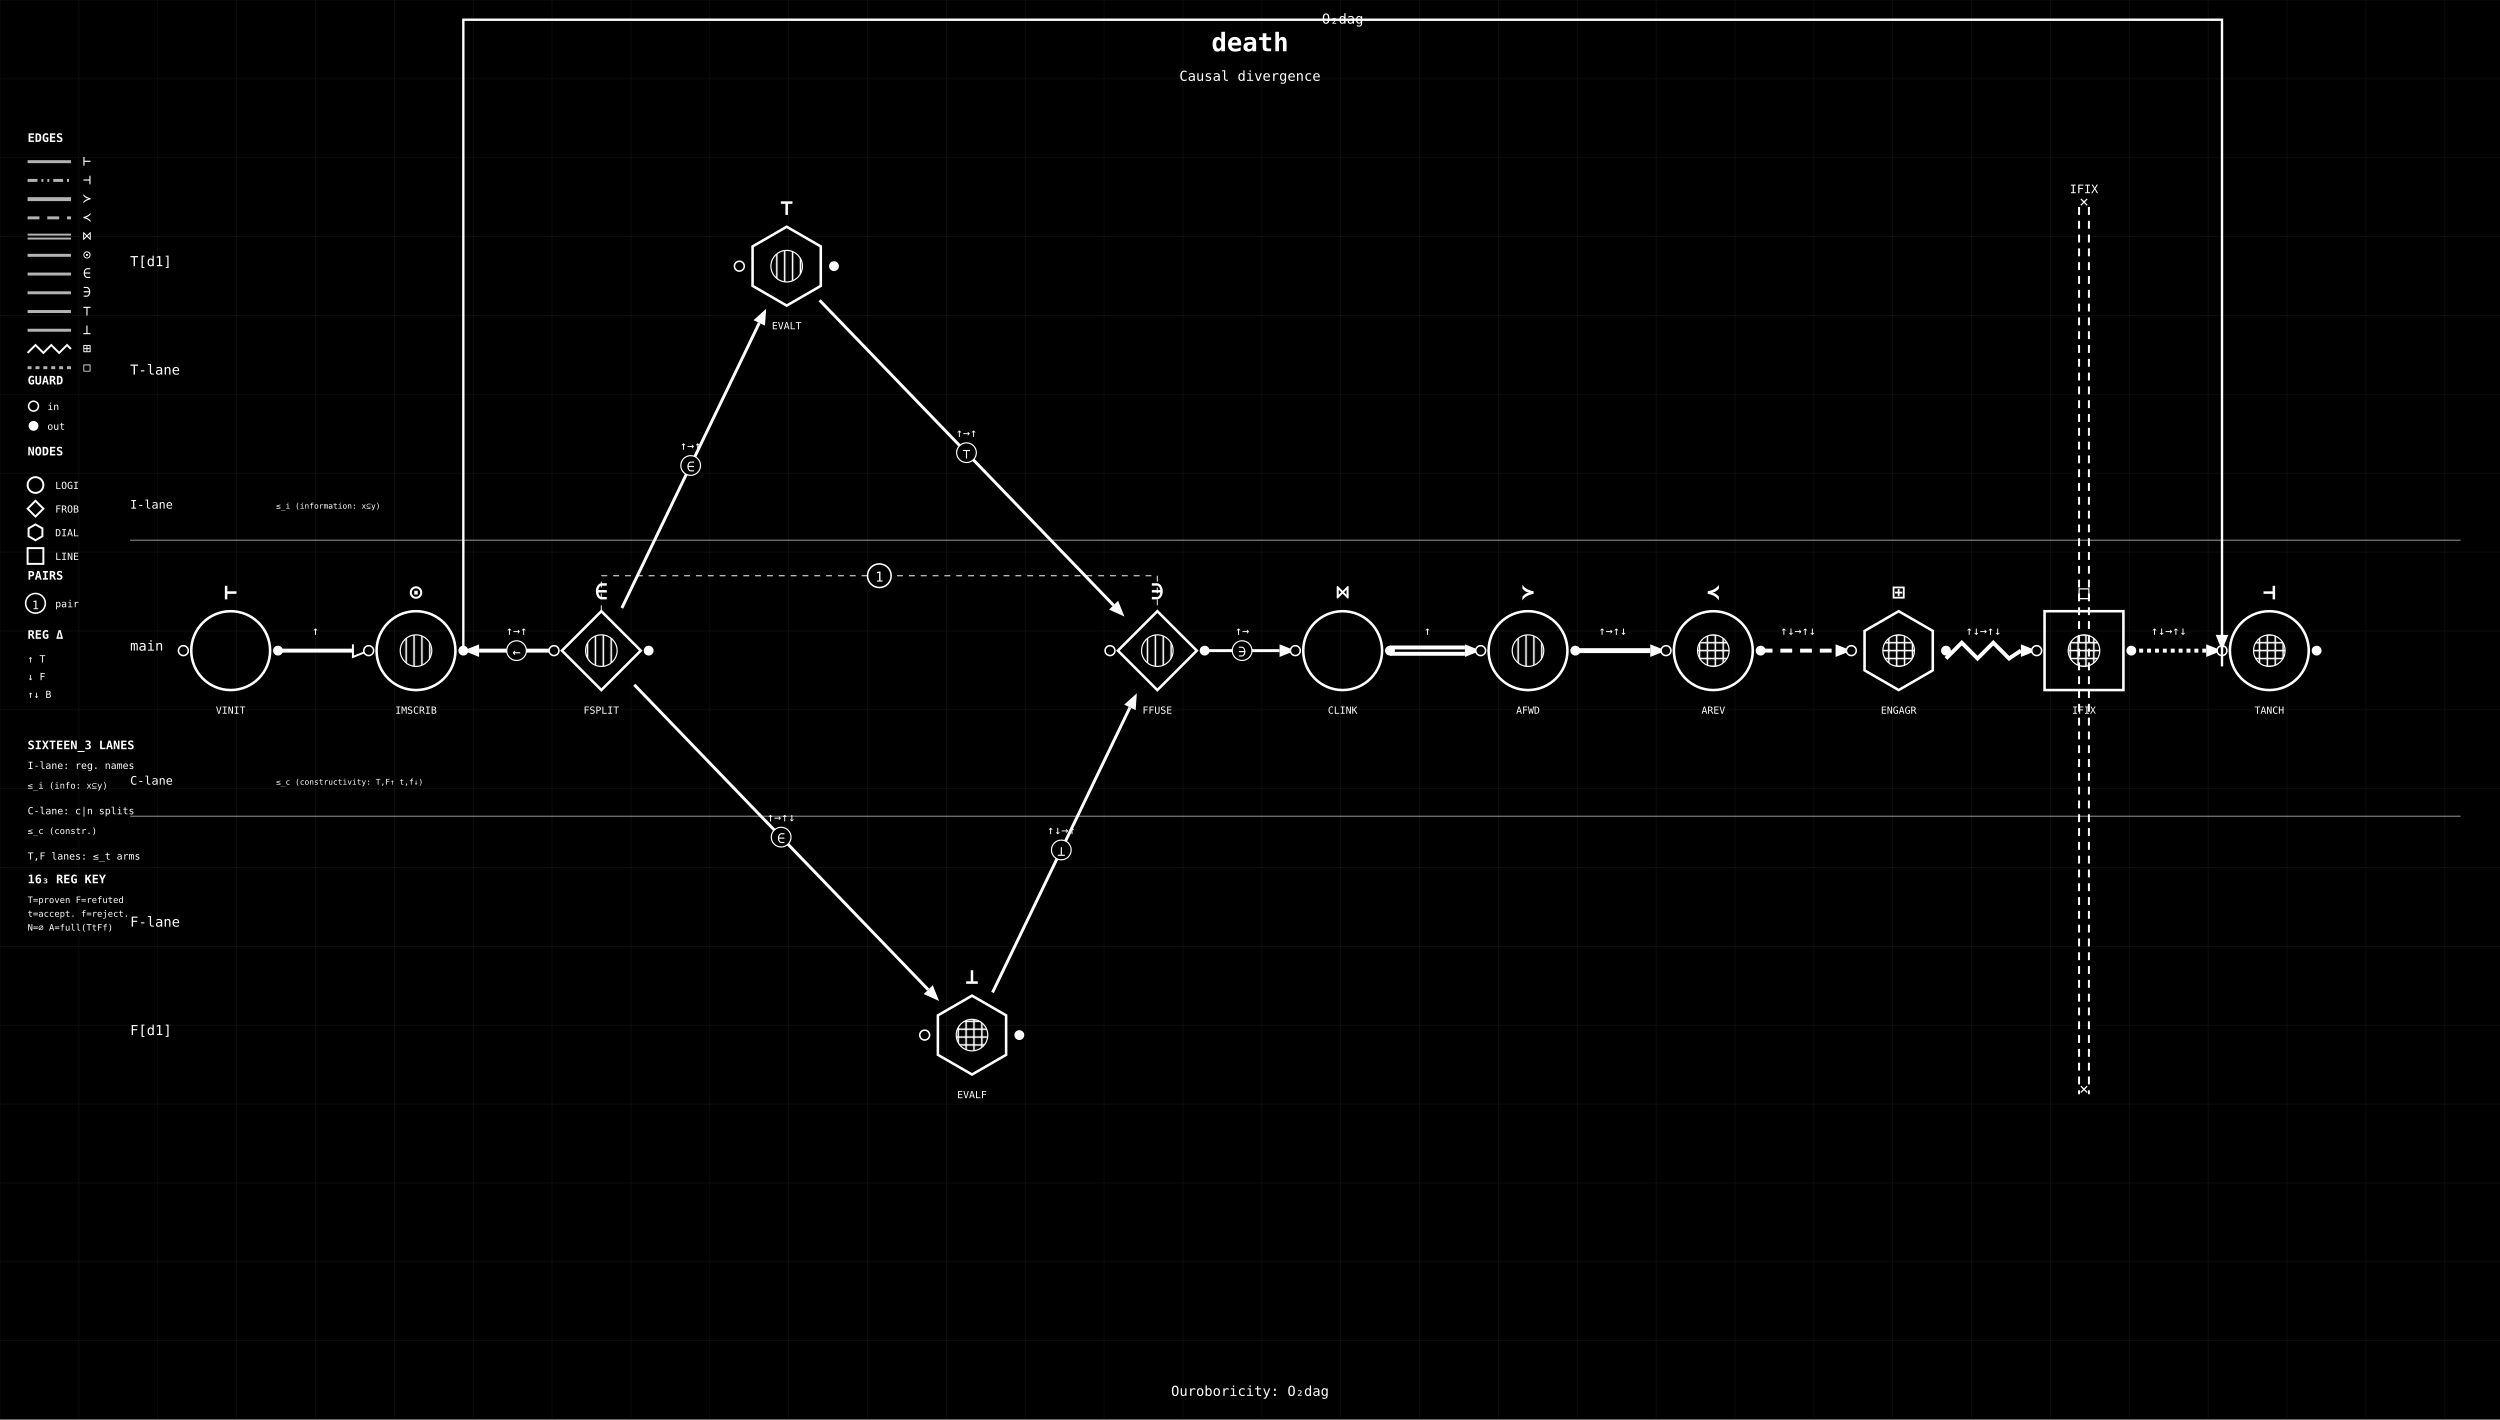
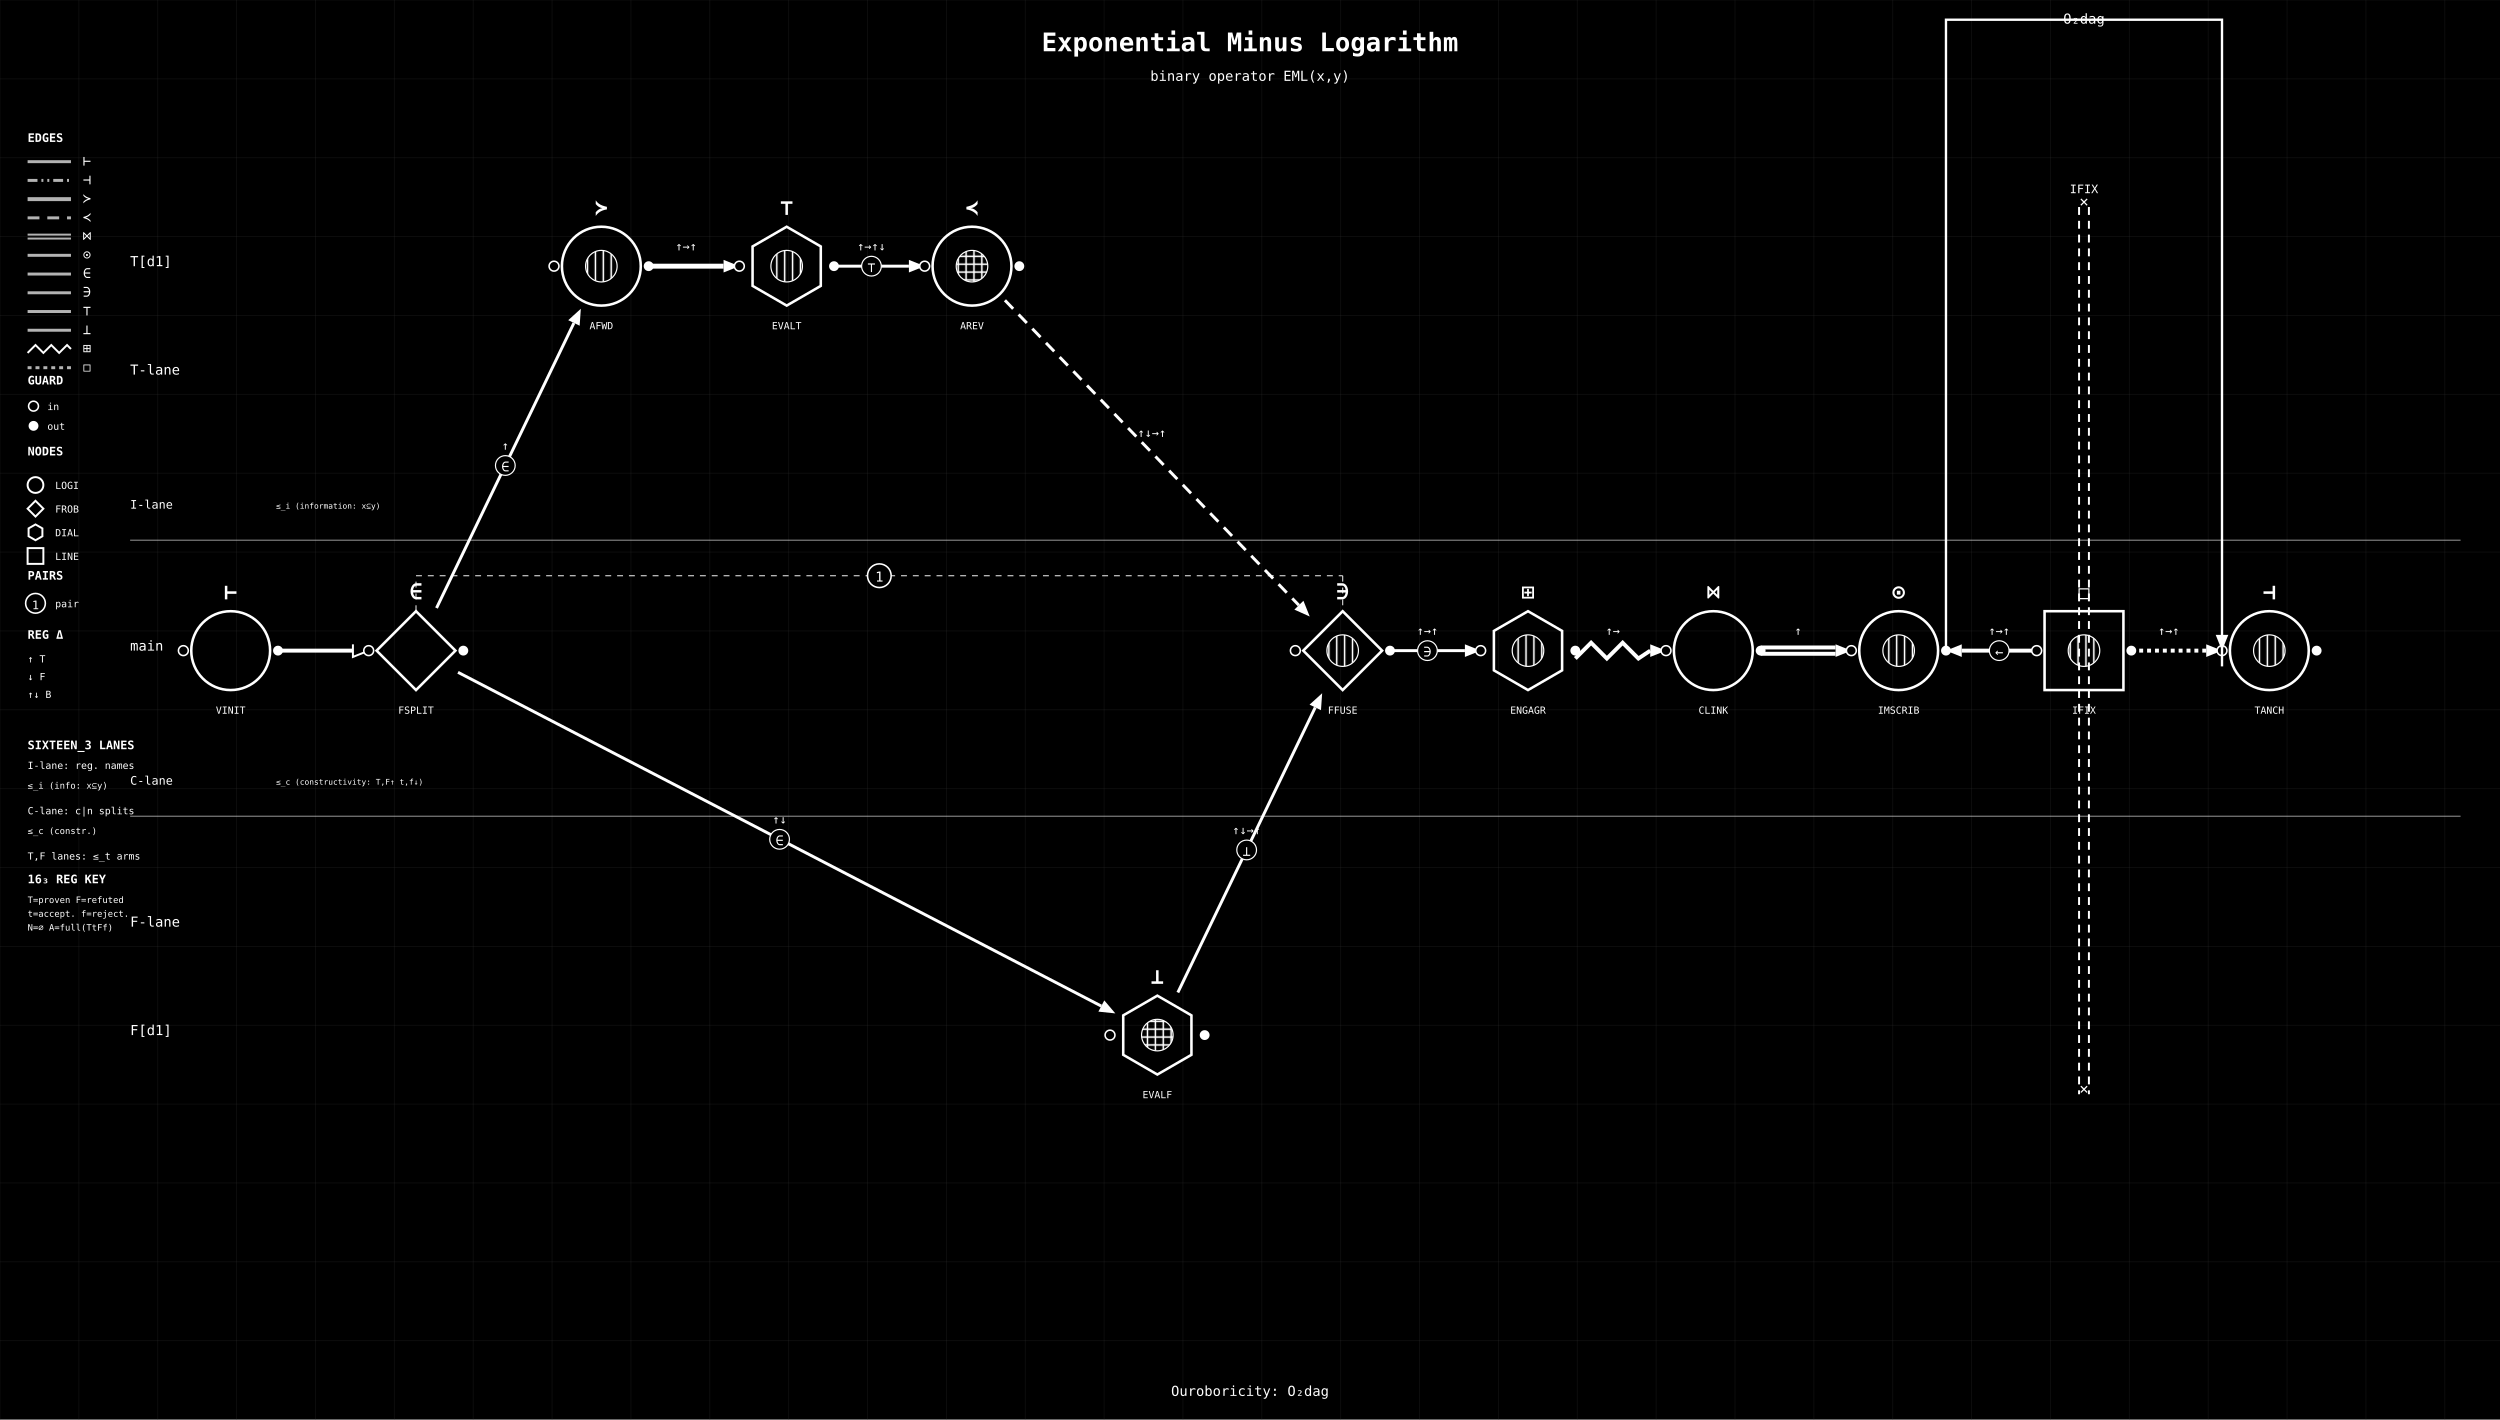
<svg xmlns="http://www.w3.org/2000/svg" viewBox="0 0 1268 720">
  <rect width="1268" height="720" fill="#000000" />
  <defs>
    <pattern id="hatch-T" width="4" height="4" patternUnits="userSpaceOnUse">
      <path d="M2,0 L2,4" stroke="#ffffff" stroke-width="0.8" />
    </pattern>
    <pattern id="hatch-F" width="4" height="4" patternUnits="userSpaceOnUse">
      <path d="M0,2 L4,2" stroke="#ffffff" stroke-width="0.8" />
    </pattern>
    <pattern id="hatch-B" width="4" height="4" patternUnits="userSpaceOnUse">
      <path d="M2,0 L2,4 M0,2 L4,2" stroke="#ffffff" stroke-width="0.8" />
    </pattern>
  </defs>
  <line x1="0.0" y1="0.0" x2="0.0" y2="720.0" stroke="#333333" stroke-width="0.4" opacity="0.3" />
  <line x1="40.0" y1="0.0" x2="40.0" y2="720.0" stroke="#333333" stroke-width="0.4" opacity="0.3" />
  <line x1="80.0" y1="0.0" x2="80.0" y2="720.0" stroke="#333333" stroke-width="0.4" opacity="0.3" />
  <line x1="120.0" y1="0.0" x2="120.0" y2="720.0" stroke="#333333" stroke-width="0.4" opacity="0.3" />
  <line x1="160.0" y1="0.0" x2="160.0" y2="720.0" stroke="#333333" stroke-width="0.4" opacity="0.3" />
  <line x1="200.0" y1="0.0" x2="200.0" y2="720.0" stroke="#333333" stroke-width="0.4" opacity="0.3" />
  <line x1="240.0" y1="0.0" x2="240.0" y2="720.0" stroke="#333333" stroke-width="0.4" opacity="0.3" />
  <line x1="280.0" y1="0.0" x2="280.0" y2="720.0" stroke="#333333" stroke-width="0.4" opacity="0.3" />
  <line x1="320.0" y1="0.0" x2="320.0" y2="720.0" stroke="#333333" stroke-width="0.4" opacity="0.3" />
  <line x1="360.0" y1="0.0" x2="360.0" y2="720.0" stroke="#333333" stroke-width="0.4" opacity="0.3" />
  <line x1="400.0" y1="0.0" x2="400.0" y2="720.0" stroke="#333333" stroke-width="0.4" opacity="0.3" />
  <line x1="440.0" y1="0.0" x2="440.0" y2="720.0" stroke="#333333" stroke-width="0.4" opacity="0.3" />
  <line x1="480.0" y1="0.0" x2="480.0" y2="720.0" stroke="#333333" stroke-width="0.4" opacity="0.3" />
  <line x1="520.0" y1="0.0" x2="520.0" y2="720.0" stroke="#333333" stroke-width="0.4" opacity="0.3" />
  <line x1="560.0" y1="0.0" x2="560.0" y2="720.0" stroke="#333333" stroke-width="0.4" opacity="0.3" />
  <line x1="600.0" y1="0.0" x2="600.0" y2="720.0" stroke="#333333" stroke-width="0.4" opacity="0.3" />
  <line x1="640.0" y1="0.0" x2="640.0" y2="720.0" stroke="#333333" stroke-width="0.4" opacity="0.3" />
  <line x1="680.0" y1="0.0" x2="680.0" y2="720.0" stroke="#333333" stroke-width="0.4" opacity="0.3" />
  <line x1="720.0" y1="0.0" x2="720.0" y2="720.0" stroke="#333333" stroke-width="0.4" opacity="0.3" />
  <line x1="760.0" y1="0.0" x2="760.0" y2="720.0" stroke="#333333" stroke-width="0.4" opacity="0.3" />
  <line x1="800.0" y1="0.0" x2="800.0" y2="720.0" stroke="#333333" stroke-width="0.4" opacity="0.3" />
  <line x1="840.0" y1="0.0" x2="840.0" y2="720.0" stroke="#333333" stroke-width="0.4" opacity="0.3" />
  <line x1="880.0" y1="0.0" x2="880.0" y2="720.0" stroke="#333333" stroke-width="0.4" opacity="0.3" />
  <line x1="920.0" y1="0.0" x2="920.0" y2="720.0" stroke="#333333" stroke-width="0.4" opacity="0.3" />
  <line x1="960.0" y1="0.0" x2="960.0" y2="720.0" stroke="#333333" stroke-width="0.4" opacity="0.3" />
  <line x1="1000.0" y1="0.0" x2="1000.0" y2="720.0" stroke="#333333" stroke-width="0.4" opacity="0.3" />
  <line x1="1040.0" y1="0.0" x2="1040.0" y2="720.0" stroke="#333333" stroke-width="0.4" opacity="0.3" />
  <line x1="1080.0" y1="0.0" x2="1080.0" y2="720.0" stroke="#333333" stroke-width="0.4" opacity="0.3" />
  <line x1="1120.0" y1="0.0" x2="1120.0" y2="720.0" stroke="#333333" stroke-width="0.4" opacity="0.3" />
  <line x1="1160.0" y1="0.0" x2="1160.0" y2="720.0" stroke="#333333" stroke-width="0.4" opacity="0.3" />
  <line x1="1200.0" y1="0.0" x2="1200.0" y2="720.0" stroke="#333333" stroke-width="0.4" opacity="0.3" />
  <line x1="1240.0" y1="0.0" x2="1240.0" y2="720.0" stroke="#333333" stroke-width="0.4" opacity="0.3" />
  <line x1="0.0" y1="0.0" x2="1268.0" y2="0.0" stroke="#333333" stroke-width="0.4" opacity="0.3" />
  <line x1="0.0" y1="40.0" x2="1268.0" y2="40.0" stroke="#333333" stroke-width="0.4" opacity="0.3" />
  <line x1="0.0" y1="80.0" x2="1268.0" y2="80.0" stroke="#333333" stroke-width="0.4" opacity="0.3" />
  <line x1="0.0" y1="120.0" x2="1268.0" y2="120.0" stroke="#333333" stroke-width="0.4" opacity="0.3" />
  <line x1="0.0" y1="160.0" x2="1268.0" y2="160.0" stroke="#333333" stroke-width="0.4" opacity="0.3" />
  <line x1="0.0" y1="200.0" x2="1268.0" y2="200.0" stroke="#333333" stroke-width="0.4" opacity="0.3" />
  <line x1="0.0" y1="240.0" x2="1268.0" y2="240.0" stroke="#333333" stroke-width="0.4" opacity="0.3" />
  <line x1="0.0" y1="280.0" x2="1268.0" y2="280.0" stroke="#333333" stroke-width="0.4" opacity="0.3" />
  <line x1="0.0" y1="320.0" x2="1268.0" y2="320.0" stroke="#333333" stroke-width="0.4" opacity="0.3" />
  <line x1="0.0" y1="360.0" x2="1268.0" y2="360.0" stroke="#333333" stroke-width="0.4" opacity="0.3" />
  <line x1="0.0" y1="400.0" x2="1268.0" y2="400.0" stroke="#333333" stroke-width="0.4" opacity="0.3" />
  <line x1="0.0" y1="440.0" x2="1268.0" y2="440.0" stroke="#333333" stroke-width="0.4" opacity="0.3" />
  <line x1="0.0" y1="480.0" x2="1268.0" y2="480.0" stroke="#333333" stroke-width="0.4" opacity="0.3" />
  <line x1="0.0" y1="520.0" x2="1268.0" y2="520.0" stroke="#333333" stroke-width="0.4" opacity="0.3" />
  <line x1="0.0" y1="560.0" x2="1268.0" y2="560.0" stroke="#333333" stroke-width="0.4" opacity="0.3" />
  <line x1="0.0" y1="600.0" x2="1268.0" y2="600.0" stroke="#333333" stroke-width="0.4" opacity="0.3" />
  <line x1="0.0" y1="640.0" x2="1268.0" y2="640.0" stroke="#333333" stroke-width="0.4" opacity="0.3" />
  <line x1="0.0" y1="680.0" x2="1268.0" y2="680.0" stroke="#333333" stroke-width="0.4" opacity="0.3" />
-   <text x="634.0" y="26.0" fill="#ffffff" font-size="13" text-anchor="middle" font-family="monospace" font-weight="bold">death</text>
-   <text x="634.0" y="41.0" fill="#ffffff" font-size="7" text-anchor="middle" font-family="monospace">Causal divergence</text>
+   <text x="634.0" y="26.0" fill="#ffffff" font-size="13" text-anchor="middle" font-family="monospace" font-weight="bold">Exponential Minus Logarithm</text>
+   <text x="634.0" y="41.0" fill="#ffffff" font-size="7" text-anchor="middle" font-family="monospace">binary operator EML(x,y)</text>
  <text x="66.0" y="190.0" fill="#ffffff" font-size="7" text-anchor="start" font-family="monospace">T-lane</text>
  <text x="66.0" y="135.0" fill="#ffffff" font-size="7" text-anchor="start" font-family="monospace">T[d1]</text>
  <text x="66.0" y="470.0" fill="#ffffff" font-size="7" text-anchor="start" font-family="monospace">F-lane</text>
  <text x="66.0" y="525.0" fill="#ffffff" font-size="7" text-anchor="start" font-family="monospace">F[d1]</text>
  <text x="66.0" y="330.0" fill="#ffffff" font-size="7" text-anchor="start" font-family="monospace">main</text>
  <text x="66.0" y="258.0" fill="#ffffff" font-size="6" text-anchor="start" font-family="monospace">I-lane</text>
  <text x="140.0" y="258.0" fill="#ffffff" font-size="4" text-anchor="start" font-family="monospace">≤_i (information: x⊆y)</text>
  <line x1="66.0" y1="274.0" x2="1248.0" y2="274.0" stroke="#ffffff" stroke-width="0.6" opacity="0.5" />
  <text x="66.0" y="398.0" fill="#ffffff" font-size="6" text-anchor="start" font-family="monospace">C-lane</text>
  <text x="140.0" y="398.0" fill="#ffffff" font-size="4" text-anchor="start" font-family="monospace">≤_c (constructivity: T,F↑ t,f↓)</text>
  <line x1="66.0" y1="414.0" x2="1248.0" y2="414.0" stroke="#ffffff" stroke-width="0.6" opacity="0.5" />
  <line x1="1054.5" y1="105.0" x2="1054.5" y2="555.0" stroke="#ffffff" stroke-width="1.0" opacity="1.0" stroke-dasharray="4,3" />
  <line x1="1059.5" y1="105.0" x2="1059.5" y2="555.0" stroke="#ffffff" stroke-width="1.0" opacity="1.0" stroke-dasharray="4,3" />
  <text x="1057.0" y="105.0" fill="#ffffff" font-size="8" text-anchor="middle" font-family="monospace">×</text>
  <text x="1057.0" y="555.0" fill="#ffffff" font-size="8" text-anchor="middle" font-family="monospace">×</text>
  <text x="1057.0" y="98.0" fill="#ffffff" font-size="6" text-anchor="middle" font-family="monospace">IFIX</text>
-   <line x1="305.0" y1="310.0" x2="305.0" y2="292.0" stroke="#ffffff" stroke-width="0.6" opacity="0.8" stroke-dasharray="3,3" />
-   <line x1="305.0" y1="292.0" x2="587.0" y2="292.0" stroke="#ffffff" stroke-width="0.6" opacity="0.8" stroke-dasharray="3,3" />
-   <line x1="587.0" y1="292.0" x2="587.0" y2="310.0" stroke="#ffffff" stroke-width="0.6" opacity="0.8" stroke-dasharray="3,3" />
+   <line x1="211.0" y1="310.0" x2="211.0" y2="292.0" stroke="#ffffff" stroke-width="0.6" opacity="0.8" stroke-dasharray="3,3" />
+   <line x1="211.0" y1="292.0" x2="681.0" y2="292.0" stroke="#ffffff" stroke-width="0.6" opacity="0.8" stroke-dasharray="3,3" />
+   <line x1="681.0" y1="292.0" x2="681.0" y2="310.0" stroke="#ffffff" stroke-width="0.6" opacity="0.8" stroke-dasharray="3,3" />
  <circle cx="446.0" cy="292.0" r="6" fill="#000000" stroke="#ffffff" stroke-width="0.8" />
  <text x="446.0" y="295.0" fill="#ffffff" font-size="7" text-anchor="middle" font-family="monospace">1</text>
-   <line x1="315.4" y1="308.4" x2="385.1" y2="163.8" stroke="#ffffff" stroke-width="1.5" opacity="1.0" />
-   <polygon points="388.6,156.6 388.0,165.2 382.2,162.4" fill="#ffffff" />
-   <circle cx="350.3" cy="236.1" r="5" fill="#000000" stroke="#ffffff" stroke-width="0.6" />
-   <text x="350.3" y="239.1" fill="#ffffff" font-size="7" text-anchor="middle" font-family="monospace">∈</text>
-   <text x="350.3" y="228.1" fill="#ffffff" font-size="6" text-anchor="middle" font-family="monospace">↑→↑</text>
-   <line x1="415.7" y1="152.3" x2="564.8" y2="307.0" stroke="#ffffff" stroke-width="1.5" opacity="1.0" />
-   <polygon points="570.3,312.7 562.5,309.2 567.1,304.7" fill="#ffffff" />
-   <circle cx="490.2" cy="229.6" r="5" fill="#000000" stroke="#ffffff" stroke-width="0.6" />
-   <text x="490.2" y="232.6" fill="#ffffff" font-size="7" text-anchor="middle" font-family="monospace">⊤</text>
-   <text x="490.2" y="221.6" fill="#ffffff" font-size="6" text-anchor="middle" font-family="monospace">↑→↑</text>
-   <line x1="321.7" y1="347.3" x2="470.8" y2="502.0" stroke="#ffffff" stroke-width="1.5" opacity="1.0" />
-   <polygon points="476.3,507.7 468.5,504.2 473.1,499.7" fill="#ffffff" />
-   <circle cx="396.2" cy="424.6" r="5" fill="#000000" stroke="#ffffff" stroke-width="0.6" />
-   <text x="396.2" y="427.6" fill="#ffffff" font-size="7" text-anchor="middle" font-family="monospace">∈</text>
-   <text x="396.2" y="416.6" fill="#ffffff" font-size="6" text-anchor="middle" font-family="monospace">↑→↑↓</text>
-   <line x1="503.4" y1="503.4" x2="573.1" y2="358.8" stroke="#ffffff" stroke-width="1.5" opacity="1.0" />
-   <polygon points="576.6,351.6 576.0,360.2 570.2,357.4" fill="#ffffff" />
-   <circle cx="538.3" cy="431.1" r="5" fill="#000000" stroke="#ffffff" stroke-width="0.6" />
-   <text x="538.3" y="434.1" fill="#ffffff" font-size="7" text-anchor="middle" font-family="monospace">⊥</text>
-   <text x="538.3" y="423.1" fill="#ffffff" font-size="6" text-anchor="middle" font-family="monospace">↑↓→↑</text>
+   <line x1="221.4" y1="308.4" x2="291.1" y2="163.8" stroke="#ffffff" stroke-width="1.5" opacity="1.0" />
+   <polygon points="294.6,156.6 294.0,165.2 288.2,162.4" fill="#ffffff" />
+   <circle cx="256.3" cy="236.1" r="5" fill="#000000" stroke="#ffffff" stroke-width="0.6" />
+   <text x="256.3" y="239.1" fill="#ffffff" font-size="7" text-anchor="middle" font-family="monospace">∈</text>
+   <text x="256.3" y="228.1" fill="#ffffff" font-size="6" text-anchor="middle" font-family="monospace">↑</text>
+   <line x1="329.0" y1="135.0" x2="367.0" y2="135.0" stroke="#ffffff" stroke-width="2.5" opacity="1.0" />
+   <polygon points="375.0,135.0 367.0,138.2 367.0,131.8" fill="#ffffff" />
+   <text x="348.0" y="127.0" fill="#ffffff" font-size="6" text-anchor="middle" font-family="monospace">↑→↑</text>
+   <line x1="423.0" y1="135.0" x2="461.0" y2="135.0" stroke="#ffffff" stroke-width="1.5" opacity="1.0" />
+   <polygon points="469.0,135.0 461.0,138.2 461.0,131.8" fill="#ffffff" />
+   <circle cx="442.0" cy="135.0" r="5" fill="#000000" stroke="#ffffff" stroke-width="0.6" />
+   <text x="442.0" y="138.0" fill="#ffffff" font-size="7" text-anchor="middle" font-family="monospace">⊤</text>
+   <text x="442.0" y="127.0" fill="#ffffff" font-size="6" text-anchor="middle" font-family="monospace">↑→↑↓</text>
+   <line x1="509.7" y1="152.3" x2="658.8" y2="307.0" stroke="#ffffff" stroke-width="1.5" opacity="1.0" stroke-dasharray="6,4" />
+   <polygon points="664.3,312.7 656.5,309.2 661.1,304.7" fill="#ffffff" />
+   <text x="584.2" y="221.6" fill="#ffffff" font-size="6" text-anchor="middle" font-family="monospace">↑↓→↑</text>
+   <line x1="232.3" y1="341.0" x2="558.6" y2="510.3" stroke="#ffffff" stroke-width="1.5" opacity="1.0" />
+   <polygon points="565.7,514.0 557.1,513.1 560.1,507.4" fill="#ffffff" />
+   <circle cx="395.4" cy="425.7" r="5" fill="#000000" stroke="#ffffff" stroke-width="0.6" />
+   <text x="395.4" y="428.7" fill="#ffffff" font-size="7" text-anchor="middle" font-family="monospace">∈</text>
+   <text x="395.4" y="417.7" fill="#ffffff" font-size="6" text-anchor="middle" font-family="monospace">↑↓</text>
+   <line x1="597.4" y1="503.4" x2="667.1" y2="358.8" stroke="#ffffff" stroke-width="1.5" opacity="1.0" />
+   <polygon points="670.6,351.6 670.0,360.2 664.2,357.4" fill="#ffffff" />
+   <circle cx="632.3" cy="431.1" r="5" fill="#000000" stroke="#ffffff" stroke-width="0.6" />
+   <text x="632.3" y="434.1" fill="#ffffff" font-size="7" text-anchor="middle" font-family="monospace">⊥</text>
+   <text x="632.3" y="423.1" fill="#ffffff" font-size="6" text-anchor="middle" font-family="monospace">↑↓→↑</text>
  <line x1="141.0" y1="330.0" x2="179.0" y2="330.0" stroke="#ffffff" stroke-width="2.0" opacity="1.0" />
  <polyline points="187.0,330.0 179.0,333.2 179.0,326.8" fill="none" stroke="#ffffff" stroke-width="1.0" />
-   <text x="160.0" y="322.0" fill="#ffffff" font-size="6" text-anchor="middle" font-family="monospace">↑</text>
-   <line x1="243.0" y1="330.0" x2="281.0" y2="330.0" stroke="#ffffff" stroke-width="2.0" opacity="1.0" />
-   <polygon points="235.0,330.0 243.0,326.8 243.0,333.2" fill="#ffffff" />
-   <circle cx="262.0" cy="330.0" r="5" fill="#000000" stroke="#ffffff" stroke-width="0.6" />
-   <text x="262.0" y="333.0" fill="#ffffff" font-size="7" text-anchor="middle" font-family="monospace">←</text>
-   <text x="262.0" y="322.0" fill="#ffffff" font-size="6" text-anchor="middle" font-family="monospace">↑→↑</text>
-   <line x1="705.0" y1="328.4" x2="743.0" y2="328.4" stroke="#ffffff" stroke-width="2.0" opacity="1.0" />
-   <line x1="705.0" y1="331.6" x2="743.0" y2="331.6" stroke="#ffffff" stroke-width="2.0" opacity="1.0" />
-   <polygon points="751.0,330.0 743.0,333.2 743.0,326.8" fill="#ffffff" />
-   <text x="724.0" y="322.0" fill="#ffffff" font-size="6" text-anchor="middle" font-family="monospace">↑</text>
-   <line x1="799.0" y1="330.0" x2="837.0" y2="330.0" stroke="#ffffff" stroke-width="2.5" opacity="1.0" />
+   <polyline points="799.0,334.0 807.0,326.0 815.0,334.0 823.0,326.0 831.0,334.0 837.0,330.0" fill="none" stroke="#ffffff" stroke-width="2.0" />
  <polygon points="845.0,330.0 837.0,333.2 837.0,326.8" fill="#ffffff" />
-   <text x="818.0" y="322.0" fill="#ffffff" font-size="6" text-anchor="middle" font-family="monospace">↑→↑↓</text>
-   <line x1="893.0" y1="330.0" x2="931.0" y2="330.0" stroke="#ffffff" stroke-width="2.0" opacity="1.0" stroke-dasharray="6,4" />
+   <text x="818.0" y="322.0" fill="#ffffff" font-size="6" text-anchor="middle" font-family="monospace">↑→</text>
+   <line x1="893.0" y1="328.4" x2="931.0" y2="328.4" stroke="#ffffff" stroke-width="2.0" opacity="1.0" />
+   <line x1="893.0" y1="331.6" x2="931.0" y2="331.6" stroke="#ffffff" stroke-width="2.0" opacity="1.0" />
  <polygon points="939.0,330.0 931.0,333.2 931.0,326.8" fill="#ffffff" />
-   <text x="912.0" y="322.0" fill="#ffffff" font-size="6" text-anchor="middle" font-family="monospace">↑↓→↑↓</text>
-   <polyline points="987.0,334.0 995.0,326.0 1003.0,334.0 1011.0,326.0 1019.0,334.0 1025.0,330.0" fill="none" stroke="#ffffff" stroke-width="2.0" />
-   <polygon points="1033.0,330.0 1025.0,333.2 1025.0,326.8" fill="#ffffff" />
-   <text x="1006.0" y="322.0" fill="#ffffff" font-size="6" text-anchor="middle" font-family="monospace">↑↓→↑↓</text>
+   <text x="912.0" y="322.0" fill="#ffffff" font-size="6" text-anchor="middle" font-family="monospace">↑</text>
+   <line x1="995.0" y1="330.0" x2="1033.0" y2="330.0" stroke="#ffffff" stroke-width="2.0" opacity="1.0" />
+   <polygon points="987.0,330.0 995.0,326.8 995.0,333.2" fill="#ffffff" />
+   <circle cx="1014.0" cy="330.0" r="5" fill="#000000" stroke="#ffffff" stroke-width="0.6" />
+   <text x="1014.0" y="333.0" fill="#ffffff" font-size="7" text-anchor="middle" font-family="monospace">←</text>
+   <text x="1014.0" y="322.0" fill="#ffffff" font-size="6" text-anchor="middle" font-family="monospace">↑→↑</text>
  <line x1="1081.0" y1="330.0" x2="1119.0" y2="330.0" stroke="#ffffff" stroke-width="2.0" opacity="1.0" stroke-dasharray="2,2" />
  <polygon points="1127.0,330.0 1119.0,333.2 1119.0,326.8" fill="#ffffff" />
-   <text x="1100.0" y="322.0" fill="#ffffff" font-size="6" text-anchor="middle" font-family="monospace">↑↓→↑↓</text>
-   <line x1="611.0" y1="330.0" x2="649.0" y2="330.0" stroke="#ffffff" stroke-width="1.5" opacity="1.0" />
-   <polygon points="657.0,330.0 649.0,333.2 649.0,326.8" fill="#ffffff" />
-   <circle cx="630.0" cy="330.0" r="5" fill="#000000" stroke="#ffffff" stroke-width="0.6" />
-   <text x="630.0" y="333.0" fill="#ffffff" font-size="7" text-anchor="middle" font-family="monospace">∋</text>
-   <text x="630.0" y="322.0" fill="#ffffff" font-size="6" text-anchor="middle" font-family="monospace">↑→</text>
+   <text x="1100.0" y="322.0" fill="#ffffff" font-size="6" text-anchor="middle" font-family="monospace">↑→↑</text>
+   <line x1="705.0" y1="330.0" x2="743.0" y2="330.0" stroke="#ffffff" stroke-width="1.5" opacity="1.0" />
+   <polygon points="751.0,330.0 743.0,333.2 743.0,326.8" fill="#ffffff" />
+   <circle cx="724.0" cy="330.0" r="5" fill="#000000" stroke="#ffffff" stroke-width="0.6" />
+   <text x="724.0" y="333.0" fill="#ffffff" font-size="7" text-anchor="middle" font-family="monospace">∋</text>
+   <text x="724.0" y="322.0" fill="#ffffff" font-size="6" text-anchor="middle" font-family="monospace">↑→↑</text>
  <circle fill="none" stroke="#ffffff" stroke-width="1.3" cx="117.0" cy="330.0" r="20.0" />
  <circle cx="93.0" cy="330.0" r="2.5" fill="#000000" stroke="#ffffff" stroke-width="0.8" />
  <circle cx="141.0" cy="330.0" r="2.5" fill="#ffffff" />
  <text x="117.0" y="304.0" fill="#ffffff" font-size="11" text-anchor="middle" font-family="monospace" font-weight="bold">⊢</text>
  <text x="117.0" y="362.0" fill="#ffffff" font-size="5" text-anchor="middle" font-family="monospace">VINIT</text>
-   <circle fill="none" stroke="#ffffff" stroke-width="1.3" cx="211.0" cy="330.0" r="20.0" />
-   <circle cx="211.0" cy="330.0" r="8" fill="url(#hatch-T)" stroke="#ffffff" stroke-width="0.6" />
+   <polygon fill="none" stroke="#ffffff" stroke-width="1.3" points="211.0,310.0 231.0,330 211.0,350.0 191.0,330" />
  <circle cx="187.0" cy="330.0" r="2.5" fill="#000000" stroke="#ffffff" stroke-width="0.8" />
  <circle cx="235.0" cy="330.0" r="2.5" fill="#ffffff" />
-   <text x="211.0" y="304.0" fill="#ffffff" font-size="11" text-anchor="middle" font-family="monospace" font-weight="bold">⊙</text>
-   <text x="211.0" y="362.0" fill="#ffffff" font-size="5" text-anchor="middle" font-family="monospace">IMSCRIB</text>
-   <polygon fill="none" stroke="#ffffff" stroke-width="1.3" points="305.0,310.0 325.0,330 305.0,350.0 285.0,330" />
-   <circle cx="305.0" cy="330.0" r="8" fill="url(#hatch-T)" stroke="#ffffff" stroke-width="0.6" />
-   <circle cx="281.0" cy="330.0" r="2.5" fill="#000000" stroke="#ffffff" stroke-width="0.8" />
-   <circle cx="329.0" cy="330.0" r="2.5" fill="#ffffff" />
-   <text x="305.0" y="304.0" fill="#ffffff" font-size="11" text-anchor="middle" font-family="monospace" font-weight="bold">∈</text>
-   <text x="305.0" y="362.0" fill="#ffffff" font-size="5" text-anchor="middle" font-family="monospace">FSPLIT</text>
+   <text x="211.0" y="304.0" fill="#ffffff" font-size="11" text-anchor="middle" font-family="monospace" font-weight="bold">∈</text>
+   <text x="211.0" y="362.0" fill="#ffffff" font-size="5" text-anchor="middle" font-family="monospace">FSPLIT</text>
+   <circle fill="none" stroke="#ffffff" stroke-width="1.3" cx="305.0" cy="135.0" r="20.0" />
+   <circle cx="305.0" cy="135.0" r="8" fill="url(#hatch-T)" stroke="#ffffff" stroke-width="0.6" />
+   <circle cx="281.0" cy="135.0" r="2.5" fill="#000000" stroke="#ffffff" stroke-width="0.8" />
+   <circle cx="329.0" cy="135.0" r="2.5" fill="#ffffff" />
+   <text x="305.0" y="109.0" fill="#ffffff" font-size="11" text-anchor="middle" font-family="monospace" font-weight="bold">≻</text>
+   <text x="305.0" y="167.0" fill="#ffffff" font-size="5" text-anchor="middle" font-family="monospace">AFWD</text>
  <polygon fill="none" stroke="#ffffff" stroke-width="1.3" points="416.3,145.0 399.0,155.0 381.7,145.0 381.7,125.0 399.0,115.0 416.3,125.0" />
  <circle cx="399.0" cy="135.0" r="8" fill="url(#hatch-T)" stroke="#ffffff" stroke-width="0.6" />
  <circle cx="375.0" cy="135.0" r="2.5" fill="#000000" stroke="#ffffff" stroke-width="0.8" />
  <circle cx="423.0" cy="135.0" r="2.5" fill="#ffffff" />
  <text x="399.0" y="109.0" fill="#ffffff" font-size="11" text-anchor="middle" font-family="monospace" font-weight="bold">⊤</text>
  <text x="399.0" y="167.0" fill="#ffffff" font-size="5" text-anchor="middle" font-family="monospace">EVALT</text>
-   <polygon fill="none" stroke="#ffffff" stroke-width="1.3" points="510.3,535.0 493.0,545.0 475.7,535.0 475.7,515.0 493.0,505.0 510.3,515.0" />
-   <circle cx="493.0" cy="525.0" r="8" fill="url(#hatch-B)" stroke="#ffffff" stroke-width="0.6" />
-   <circle cx="469.0" cy="525.0" r="2.5" fill="#000000" stroke="#ffffff" stroke-width="0.8" />
-   <circle cx="517.0" cy="525.0" r="2.5" fill="#ffffff" />
-   <text x="493.0" y="499.0" fill="#ffffff" font-size="11" text-anchor="middle" font-family="monospace" font-weight="bold">⊥</text>
-   <text x="493.0" y="557.0" fill="#ffffff" font-size="5" text-anchor="middle" font-family="monospace">EVALF</text>
-   <polygon fill="none" stroke="#ffffff" stroke-width="1.3" points="587.0,310.0 607.0,330 587.0,350.0 567.0,330" />
-   <circle cx="587.0" cy="330.0" r="8" fill="url(#hatch-T)" stroke="#ffffff" stroke-width="0.6" />
-   <circle cx="563.0" cy="330.0" r="2.5" fill="#000000" stroke="#ffffff" stroke-width="0.8" />
-   <circle cx="611.0" cy="330.0" r="2.5" fill="#ffffff" />
-   <text x="587.0" y="304.0" fill="#ffffff" font-size="11" text-anchor="middle" font-family="monospace" font-weight="bold">∋</text>
-   <text x="587.0" y="362.0" fill="#ffffff" font-size="5" text-anchor="middle" font-family="monospace">FFUSE</text>
-   <circle fill="none" stroke="#ffffff" stroke-width="1.3" cx="681.0" cy="330.0" r="20.0" />
+   <circle fill="none" stroke="#ffffff" stroke-width="1.3" cx="493.0" cy="135.0" r="20.0" />
+   <circle cx="493.0" cy="135.0" r="8" fill="url(#hatch-B)" stroke="#ffffff" stroke-width="0.6" />
+   <circle cx="469.0" cy="135.0" r="2.5" fill="#000000" stroke="#ffffff" stroke-width="0.8" />
+   <circle cx="517.0" cy="135.0" r="2.5" fill="#ffffff" />
+   <text x="493.0" y="109.0" fill="#ffffff" font-size="11" text-anchor="middle" font-family="monospace" font-weight="bold">≺</text>
+   <text x="493.0" y="167.0" fill="#ffffff" font-size="5" text-anchor="middle" font-family="monospace">AREV</text>
+   <polygon fill="none" stroke="#ffffff" stroke-width="1.3" points="604.3,535.0 587.0,545.0 569.7,535.0 569.7,515.0 587.0,505.0 604.3,515.0" />
+   <circle cx="587.0" cy="525.0" r="8" fill="url(#hatch-B)" stroke="#ffffff" stroke-width="0.6" />
+   <circle cx="563.0" cy="525.0" r="2.5" fill="#000000" stroke="#ffffff" stroke-width="0.8" />
+   <circle cx="611.0" cy="525.0" r="2.5" fill="#ffffff" />
+   <text x="587.0" y="499.0" fill="#ffffff" font-size="11" text-anchor="middle" font-family="monospace" font-weight="bold">⊥</text>
+   <text x="587.0" y="557.0" fill="#ffffff" font-size="5" text-anchor="middle" font-family="monospace">EVALF</text>
+   <polygon fill="none" stroke="#ffffff" stroke-width="1.3" points="681.0,310.0 701.0,330 681.0,350.0 661.0,330" />
+   <circle cx="681.0" cy="330.0" r="8" fill="url(#hatch-T)" stroke="#ffffff" stroke-width="0.6" />
  <circle cx="657.0" cy="330.0" r="2.5" fill="#000000" stroke="#ffffff" stroke-width="0.8" />
  <circle cx="705.0" cy="330.0" r="2.5" fill="#ffffff" />
-   <text x="681.0" y="304.0" fill="#ffffff" font-size="11" text-anchor="middle" font-family="monospace" font-weight="bold">⋈</text>
-   <text x="681.0" y="362.0" fill="#ffffff" font-size="5" text-anchor="middle" font-family="monospace">CLINK</text>
-   <circle fill="none" stroke="#ffffff" stroke-width="1.3" cx="775.0" cy="330.0" r="20.0" />
+   <text x="681.0" y="304.0" fill="#ffffff" font-size="11" text-anchor="middle" font-family="monospace" font-weight="bold">∋</text>
+   <text x="681.0" y="362.0" fill="#ffffff" font-size="5" text-anchor="middle" font-family="monospace">FFUSE</text>
+   <polygon fill="none" stroke="#ffffff" stroke-width="1.3" points="792.3,340.0 775.0,350.0 757.7,340.0 757.7,320.0 775.0,310.0 792.3,320.0" />
  <circle cx="775.0" cy="330.0" r="8" fill="url(#hatch-T)" stroke="#ffffff" stroke-width="0.6" />
  <circle cx="751.0" cy="330.0" r="2.5" fill="#000000" stroke="#ffffff" stroke-width="0.8" />
  <circle cx="799.0" cy="330.0" r="2.5" fill="#ffffff" />
-   <text x="775.0" y="304.0" fill="#ffffff" font-size="11" text-anchor="middle" font-family="monospace" font-weight="bold">≻</text>
-   <text x="775.0" y="362.0" fill="#ffffff" font-size="5" text-anchor="middle" font-family="monospace">AFWD</text>
+   <text x="775.0" y="304.0" fill="#ffffff" font-size="11" text-anchor="middle" font-family="monospace" font-weight="bold">⊞</text>
+   <text x="775.0" y="362.0" fill="#ffffff" font-size="5" text-anchor="middle" font-family="monospace">ENGAGR</text>
  <circle fill="none" stroke="#ffffff" stroke-width="1.3" cx="869.0" cy="330.0" r="20.0" />
-   <circle cx="869.0" cy="330.0" r="8" fill="url(#hatch-B)" stroke="#ffffff" stroke-width="0.6" />
  <circle cx="845.0" cy="330.0" r="2.5" fill="#000000" stroke="#ffffff" stroke-width="0.8" />
  <circle cx="893.0" cy="330.0" r="2.5" fill="#ffffff" />
-   <text x="869.0" y="304.0" fill="#ffffff" font-size="11" text-anchor="middle" font-family="monospace" font-weight="bold">≺</text>
-   <text x="869.0" y="362.0" fill="#ffffff" font-size="5" text-anchor="middle" font-family="monospace">AREV</text>
-   <polygon fill="none" stroke="#ffffff" stroke-width="1.3" points="980.3,340.0 963.0,350.0 945.7,340.0 945.7,320.0 963.0,310.0 980.3,320.0" />
-   <circle cx="963.0" cy="330.0" r="8" fill="url(#hatch-B)" stroke="#ffffff" stroke-width="0.6" />
+   <text x="869.0" y="304.0" fill="#ffffff" font-size="11" text-anchor="middle" font-family="monospace" font-weight="bold">⋈</text>
+   <text x="869.0" y="362.0" fill="#ffffff" font-size="5" text-anchor="middle" font-family="monospace">CLINK</text>
+   <circle fill="none" stroke="#ffffff" stroke-width="1.3" cx="963.0" cy="330.0" r="20.0" />
+   <circle cx="963.0" cy="330.0" r="8" fill="url(#hatch-T)" stroke="#ffffff" stroke-width="0.6" />
  <circle cx="939.0" cy="330.0" r="2.5" fill="#000000" stroke="#ffffff" stroke-width="0.8" />
  <circle cx="987.0" cy="330.0" r="2.5" fill="#ffffff" />
-   <text x="963.0" y="304.0" fill="#ffffff" font-size="11" text-anchor="middle" font-family="monospace" font-weight="bold">⊞</text>
-   <text x="963.0" y="362.0" fill="#ffffff" font-size="5" text-anchor="middle" font-family="monospace">ENGAGR</text>
+   <text x="963.0" y="304.0" fill="#ffffff" font-size="11" text-anchor="middle" font-family="monospace" font-weight="bold">⊙</text>
+   <text x="963.0" y="362.0" fill="#ffffff" font-size="5" text-anchor="middle" font-family="monospace">IMSCRIB</text>
  <rect fill="none" stroke="#ffffff" stroke-width="1.3" x="1037.0" y="310.0" width="40.0" height="40.0" />
-   <circle cx="1057.0" cy="330.0" r="8" fill="url(#hatch-B)" stroke="#ffffff" stroke-width="0.6" />
+   <circle cx="1057.0" cy="330.0" r="8" fill="url(#hatch-T)" stroke="#ffffff" stroke-width="0.6" />
  <circle cx="1033.0" cy="330.0" r="2.5" fill="#000000" stroke="#ffffff" stroke-width="0.8" />
  <circle cx="1081.0" cy="330.0" r="2.5" fill="#ffffff" />
  <text x="1057.0" y="304.0" fill="#ffffff" font-size="11" text-anchor="middle" font-family="monospace" font-weight="bold">◻</text>
  <text x="1057.0" y="362.0" fill="#ffffff" font-size="5" text-anchor="middle" font-family="monospace">IFIX</text>
  <circle fill="none" stroke="#ffffff" stroke-width="1.3" cx="1151.0" cy="330.0" r="20.0" />
-   <circle cx="1151.0" cy="330.0" r="8" fill="url(#hatch-B)" stroke="#ffffff" stroke-width="0.6" />
+   <circle cx="1151.0" cy="330.0" r="8" fill="url(#hatch-T)" stroke="#ffffff" stroke-width="0.6" />
  <circle cx="1127.0" cy="330.0" r="2.5" fill="#000000" stroke="#ffffff" stroke-width="0.8" />
  <circle cx="1175.0" cy="330.0" r="2.5" fill="#ffffff" />
  <text x="1151.0" y="304.0" fill="#ffffff" font-size="11" text-anchor="middle" font-family="monospace" font-weight="bold">⊣</text>
  <text x="1151.0" y="362.0" fill="#ffffff" font-size="5" text-anchor="middle" font-family="monospace">TANCH</text>
  <text x="14.0" y="72.0" fill="#ffffff" font-size="6" text-anchor="start" font-family="monospace" font-weight="bold">EDGES</text>
  <line x1="14.0" y1="82.0" x2="36.0" y2="82.0" stroke="#ffffff" stroke-width="1.5" opacity="0.7" />
  <text x="42.0" y="84.0" fill="#ffffff" font-size="7" text-anchor="start" font-family="monospace">⊢</text>
  <line x1="14.0" y1="91.5" x2="36.0" y2="91.5" stroke="#ffffff" stroke-width="1.5" opacity="0.7" stroke-dasharray="5,2,1,2,1,2" />
  <text x="42.0" y="93.5" fill="#ffffff" font-size="7" text-anchor="start" font-family="monospace">⊣</text>
  <line x1="14.0" y1="101.0" x2="36.0" y2="101.0" stroke="#ffffff" stroke-width="2.0" opacity="0.7" />
  <text x="42.0" y="103.0" fill="#ffffff" font-size="7" text-anchor="start" font-family="monospace">≻</text>
  <line x1="14.0" y1="110.5" x2="36.0" y2="110.5" stroke="#ffffff" stroke-width="1.5" opacity="0.7" stroke-dasharray="6,4" />
  <text x="42.0" y="112.5" fill="#ffffff" font-size="7" text-anchor="start" font-family="monospace">≺</text>
  <line x1="14.0" y1="119.0" x2="36.0" y2="119.0" stroke="#ffffff" stroke-width="1.0" opacity="0.7" />
  <line x1="14.0" y1="121.0" x2="36.0" y2="121.0" stroke="#ffffff" stroke-width="1.0" opacity="0.7" />
  <text x="42.0" y="122.0" fill="#ffffff" font-size="7" text-anchor="start" font-family="monospace">⋈</text>
  <line x1="14.0" y1="129.5" x2="36.0" y2="129.5" stroke="#ffffff" stroke-width="1.5" opacity="0.7" />
  <text x="42.0" y="131.5" fill="#ffffff" font-size="7" text-anchor="start" font-family="monospace">⊙</text>
  <line x1="14.0" y1="139.0" x2="36.0" y2="139.0" stroke="#ffffff" stroke-width="1.5" opacity="0.7" />
  <text x="42.0" y="141.0" fill="#ffffff" font-size="7" text-anchor="start" font-family="monospace">∈</text>
  <line x1="14.0" y1="148.5" x2="36.0" y2="148.5" stroke="#ffffff" stroke-width="1.5" opacity="0.7" />
  <text x="42.0" y="150.5" fill="#ffffff" font-size="7" text-anchor="start" font-family="monospace">∋</text>
  <line x1="14.0" y1="158.0" x2="36.0" y2="158.0" stroke="#ffffff" stroke-width="1.5" opacity="0.7" />
  <text x="42.0" y="160.0" fill="#ffffff" font-size="7" text-anchor="start" font-family="monospace">⊤</text>
  <line x1="14.0" y1="167.5" x2="36.0" y2="167.5" stroke="#ffffff" stroke-width="1.5" opacity="0.7" />
  <text x="42.0" y="169.5" fill="#ffffff" font-size="7" text-anchor="start" font-family="monospace">⊥</text>
  <polyline points="14.0,179.0 18.0,175.0 22.0,179.0 26.0,175.0 30.0,179.0 34.0,175.0 36.0,177.0" fill="none" stroke="#ffffff" stroke-width="1.0" />
  <text x="42.0" y="179.0" fill="#ffffff" font-size="7" text-anchor="start" font-family="monospace">⊞</text>
  <line x1="14.0" y1="186.5" x2="36.0" y2="186.5" stroke="#ffffff" stroke-width="1.5" opacity="0.7" stroke-dasharray="2,2" />
  <text x="42.0" y="188.5" fill="#ffffff" font-size="7" text-anchor="start" font-family="monospace">◻</text>
  <text x="14.0" y="195.0" fill="#ffffff" font-size="6" text-anchor="start" font-family="monospace" font-weight="bold">GUARD</text>
  <circle cx="17" cy="206" r="2.5" fill="#000000" stroke="#ffffff" stroke-width="0.8" />
  <text x="24.0" y="208.0" fill="#ffffff" font-size="5" text-anchor="start" font-family="monospace">in</text>
  <circle cx="17" cy="216" r="2.5" fill="#ffffff" />
  <text x="24.0" y="218.0" fill="#ffffff" font-size="5" text-anchor="start" font-family="monospace">out</text>
  <text x="14.0" y="231.0" fill="#ffffff" font-size="6" text-anchor="start" font-family="monospace" font-weight="bold">NODES</text>
  <circle fill="none" stroke="#ffffff" stroke-width="1.0" cx="18.0" cy="246.0" r="4.0" />
  <text x="28.0" y="248.0" fill="#ffffff" font-size="5" text-anchor="start" font-family="monospace">LOGI</text>
  <polygon fill="none" stroke="#ffffff" stroke-width="1.0" points="18,254.0 22.0,258 18,262.0 14.0,258" />
  <text x="28.0" y="260.0" fill="#ffffff" font-size="5" text-anchor="start" font-family="monospace">FROB</text>
  <polygon fill="none" stroke="#ffffff" stroke-width="1.0" points="21.5,272.0 18.0,274.0 14.5,272.0 14.5,268.0 18.0,266.0 21.5,268.0" />
  <text x="28.0" y="272.0" fill="#ffffff" font-size="5" text-anchor="start" font-family="monospace">DIAL</text>
  <rect fill="none" stroke="#ffffff" stroke-width="1.0" x="14.0" y="278.0" width="8.0" height="8.0" />
  <text x="28.0" y="284.0" fill="#ffffff" font-size="5" text-anchor="start" font-family="monospace">LINE</text>
  <text x="14.0" y="294.0" fill="#ffffff" font-size="6" text-anchor="start" font-family="monospace" font-weight="bold">PAIRS</text>
  <circle cx="18" cy="306" r="5" fill="#000000" stroke="#ffffff" stroke-width="0.8" />
  <text x="18.0" y="309.0" fill="#ffffff" font-size="6" text-anchor="middle" font-family="monospace">1</text>
  <text x="28.0" y="308.0" fill="#ffffff" font-size="5" text-anchor="start" font-family="monospace">pair</text>
  <text x="14.0" y="324.0" fill="#ffffff" font-size="6" text-anchor="start" font-family="monospace" font-weight="bold">REG Δ</text>
  <text x="14.0" y="336.0" fill="#ffffff" font-size="5" text-anchor="start" font-family="monospace">↑ T</text>
  <text x="14.0" y="345.0" fill="#ffffff" font-size="5" text-anchor="start" font-family="monospace">↓ F</text>
  <text x="14.0" y="354.0" fill="#ffffff" font-size="5" text-anchor="start" font-family="monospace">↑↓ B</text>
  <text x="14.0" y="380.0" fill="#ffffff" font-size="6" text-anchor="start" font-family="monospace" font-weight="bold">SIXTEEN_3 LANES</text>
  <text x="14.0" y="390.0" fill="#ffffff" font-size="5" text-anchor="start" font-family="monospace">I-lane: reg. names</text>
  <text x="14.0" y="400.0" fill="#ffffff" font-size="4.5" text-anchor="start" font-family="monospace">  ≤_i (info: x⊆y)</text>
  <text x="14.0" y="413.0" fill="#ffffff" font-size="5" text-anchor="start" font-family="monospace">C-lane: c|n splits</text>
  <text x="14.0" y="423.0" fill="#ffffff" font-size="4.5" text-anchor="start" font-family="monospace">  ≤_c (constr.)</text>
  <text x="14.0" y="436.0" fill="#ffffff" font-size="5" text-anchor="start" font-family="monospace">T,F lanes: ≤_t arms</text>
  <text x="14.0" y="448.0" fill="#ffffff" font-size="6" text-anchor="start" font-family="monospace" font-weight="bold">16₃ REG KEY</text>
  <text x="14.0" y="458.0" fill="#ffffff" font-size="4.5" text-anchor="start" font-family="monospace">T=proven F=refuted</text>
  <text x="14.0" y="465.0" fill="#ffffff" font-size="4.5" text-anchor="start" font-family="monospace">t=accept. f=reject.</text>
  <text x="14.0" y="472.0" fill="#ffffff" font-size="4.5" text-anchor="start" font-family="monospace">N=∅ A=full(TtFf)</text>
  <text x="634.0" y="708.0" fill="#ffffff" font-size="7" text-anchor="middle" font-family="monospace">Ouroboricity: O₂dag</text>
-   <path d="M 235.0,330.0 L 235.0,10.0 L 1127.0,10.0 L 1127.0,338.0" fill="none" stroke="#ffffff" stroke-width="1.2" />
+   <path d="M 987.0,330.0 L 987.0,10.0 L 1127.0,10.0 L 1127.0,338.0" fill="none" stroke="#ffffff" stroke-width="1.2" />
  <polygon points="1127.0,330.0 1123.8,322.0 1130.2,322.0" fill="#ffffff" />
-   <text x="681.0" y="12.0" fill="#ffffff" font-size="7" text-anchor="middle" font-family="monospace">O₂dag</text>
+   <text x="1057.0" y="12.0" fill="#ffffff" font-size="7" text-anchor="middle" font-family="monospace">O₂dag</text>
</svg>
